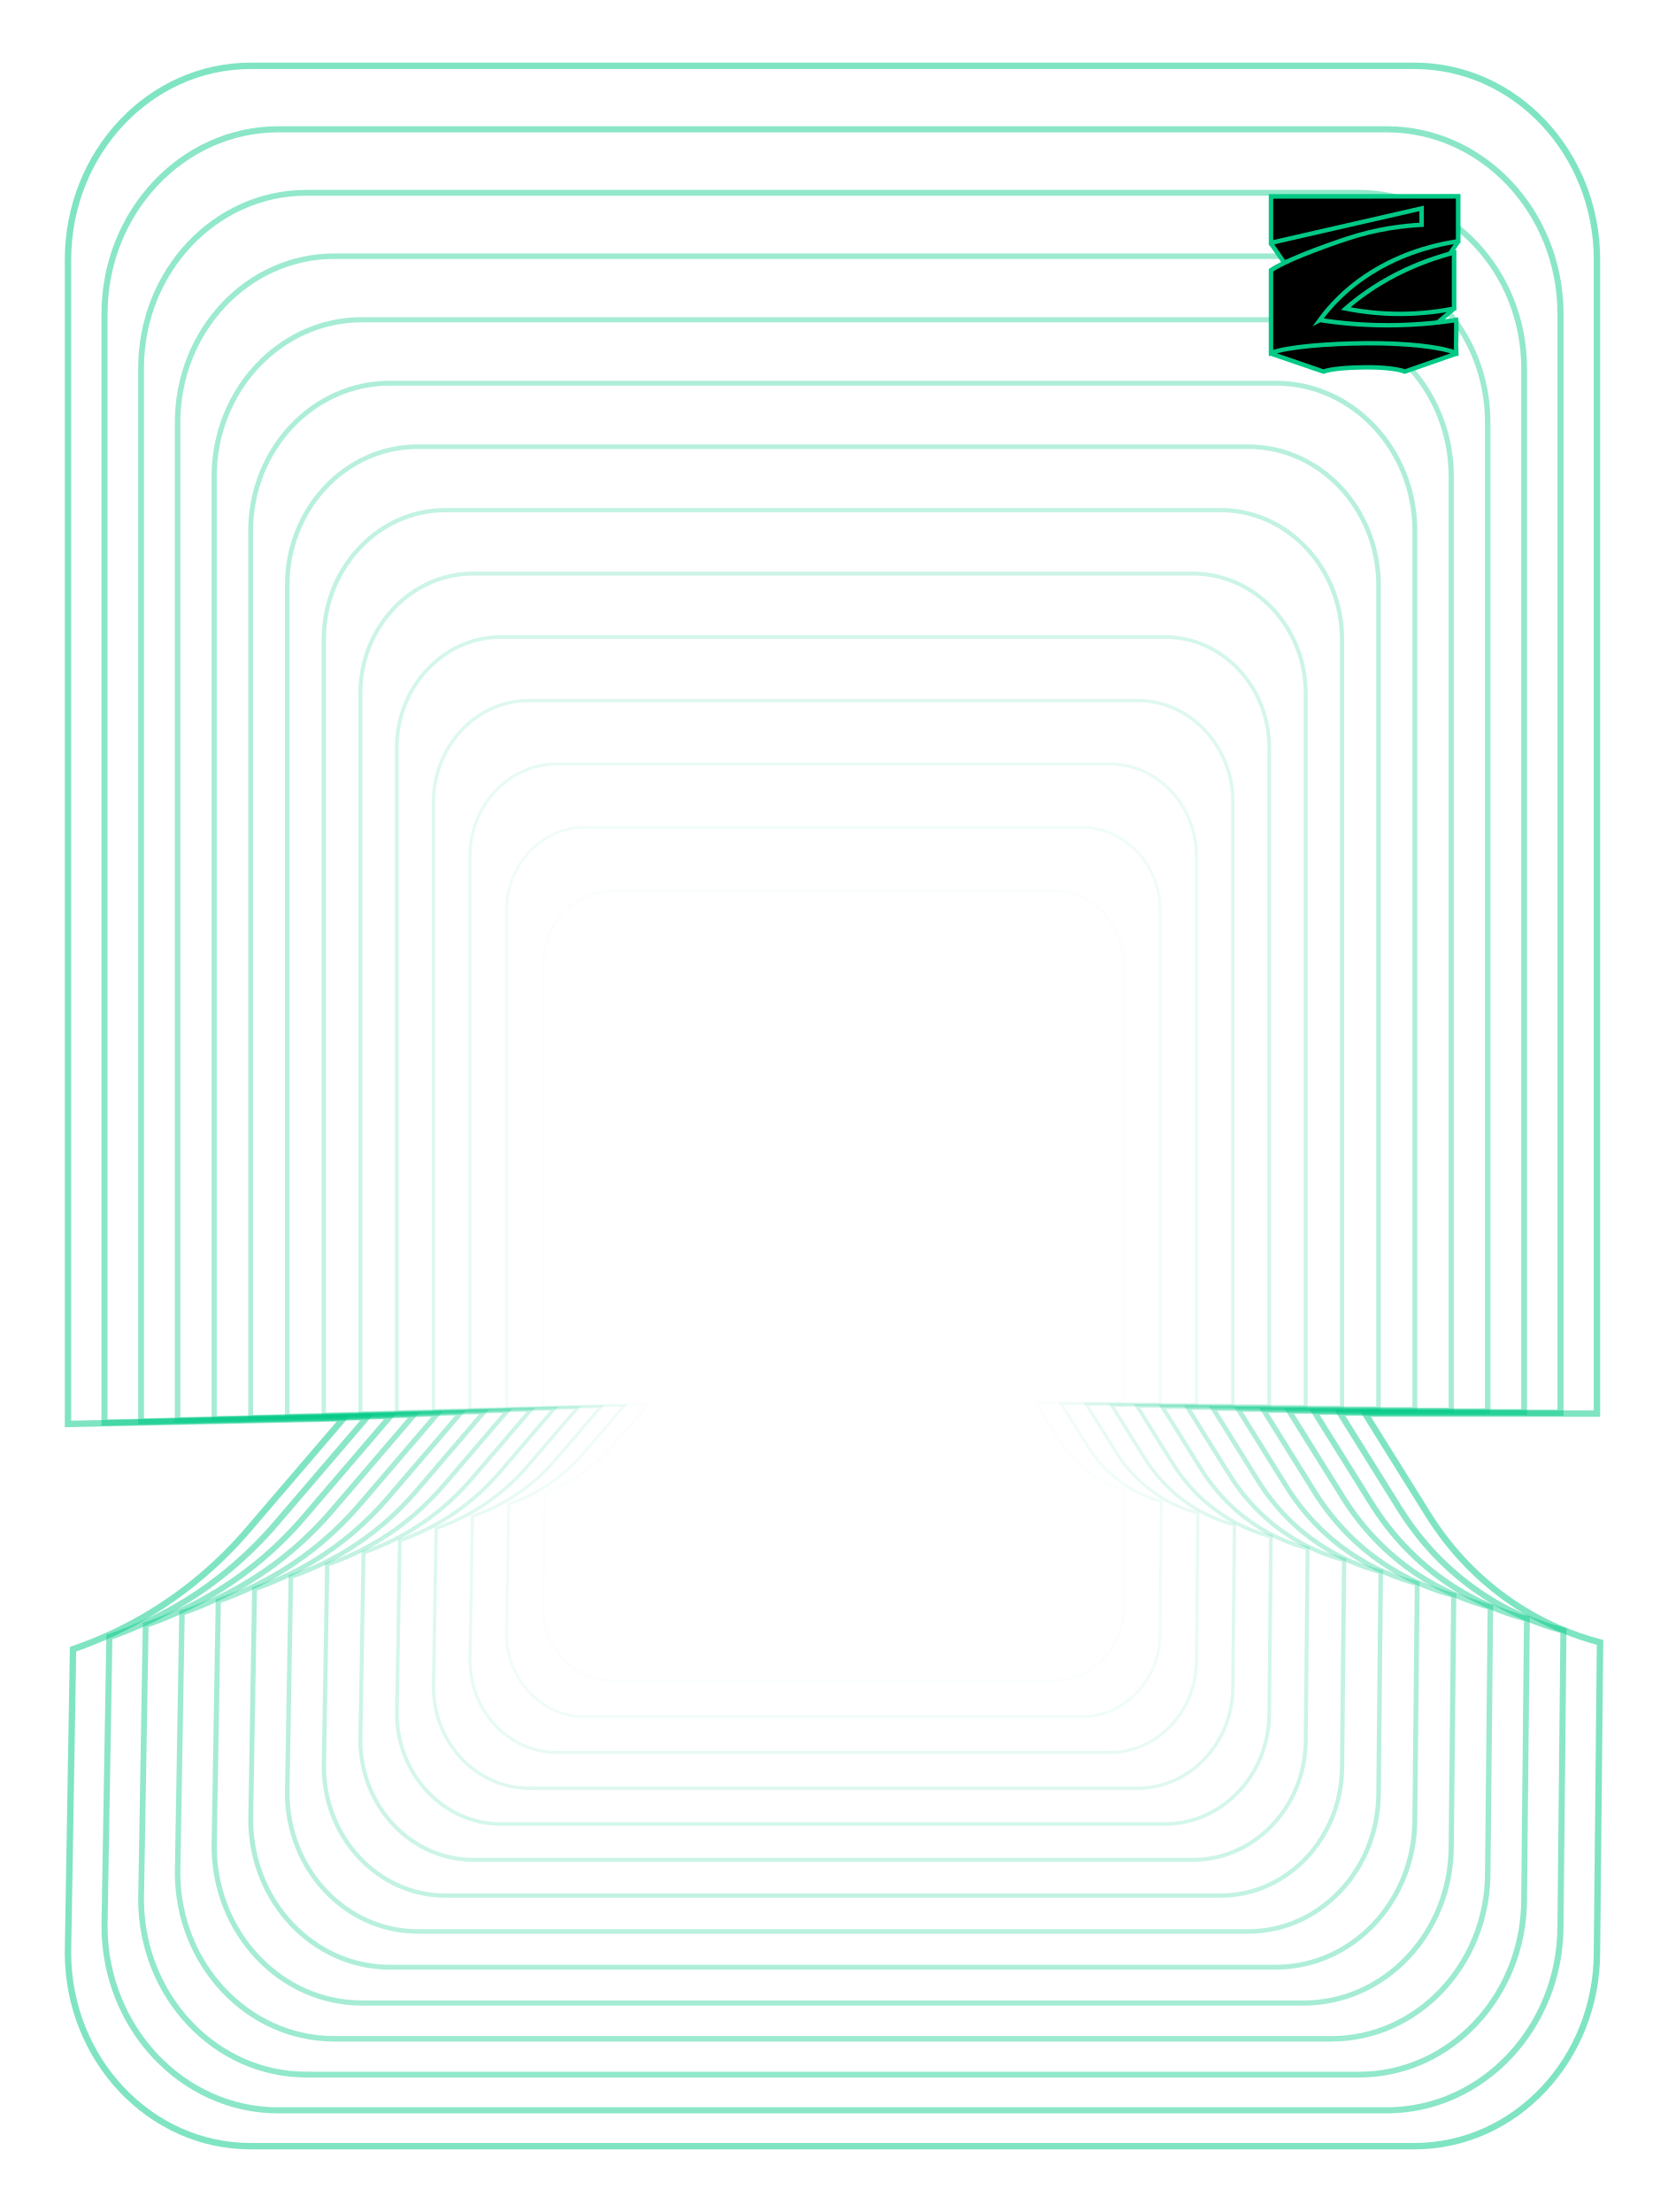
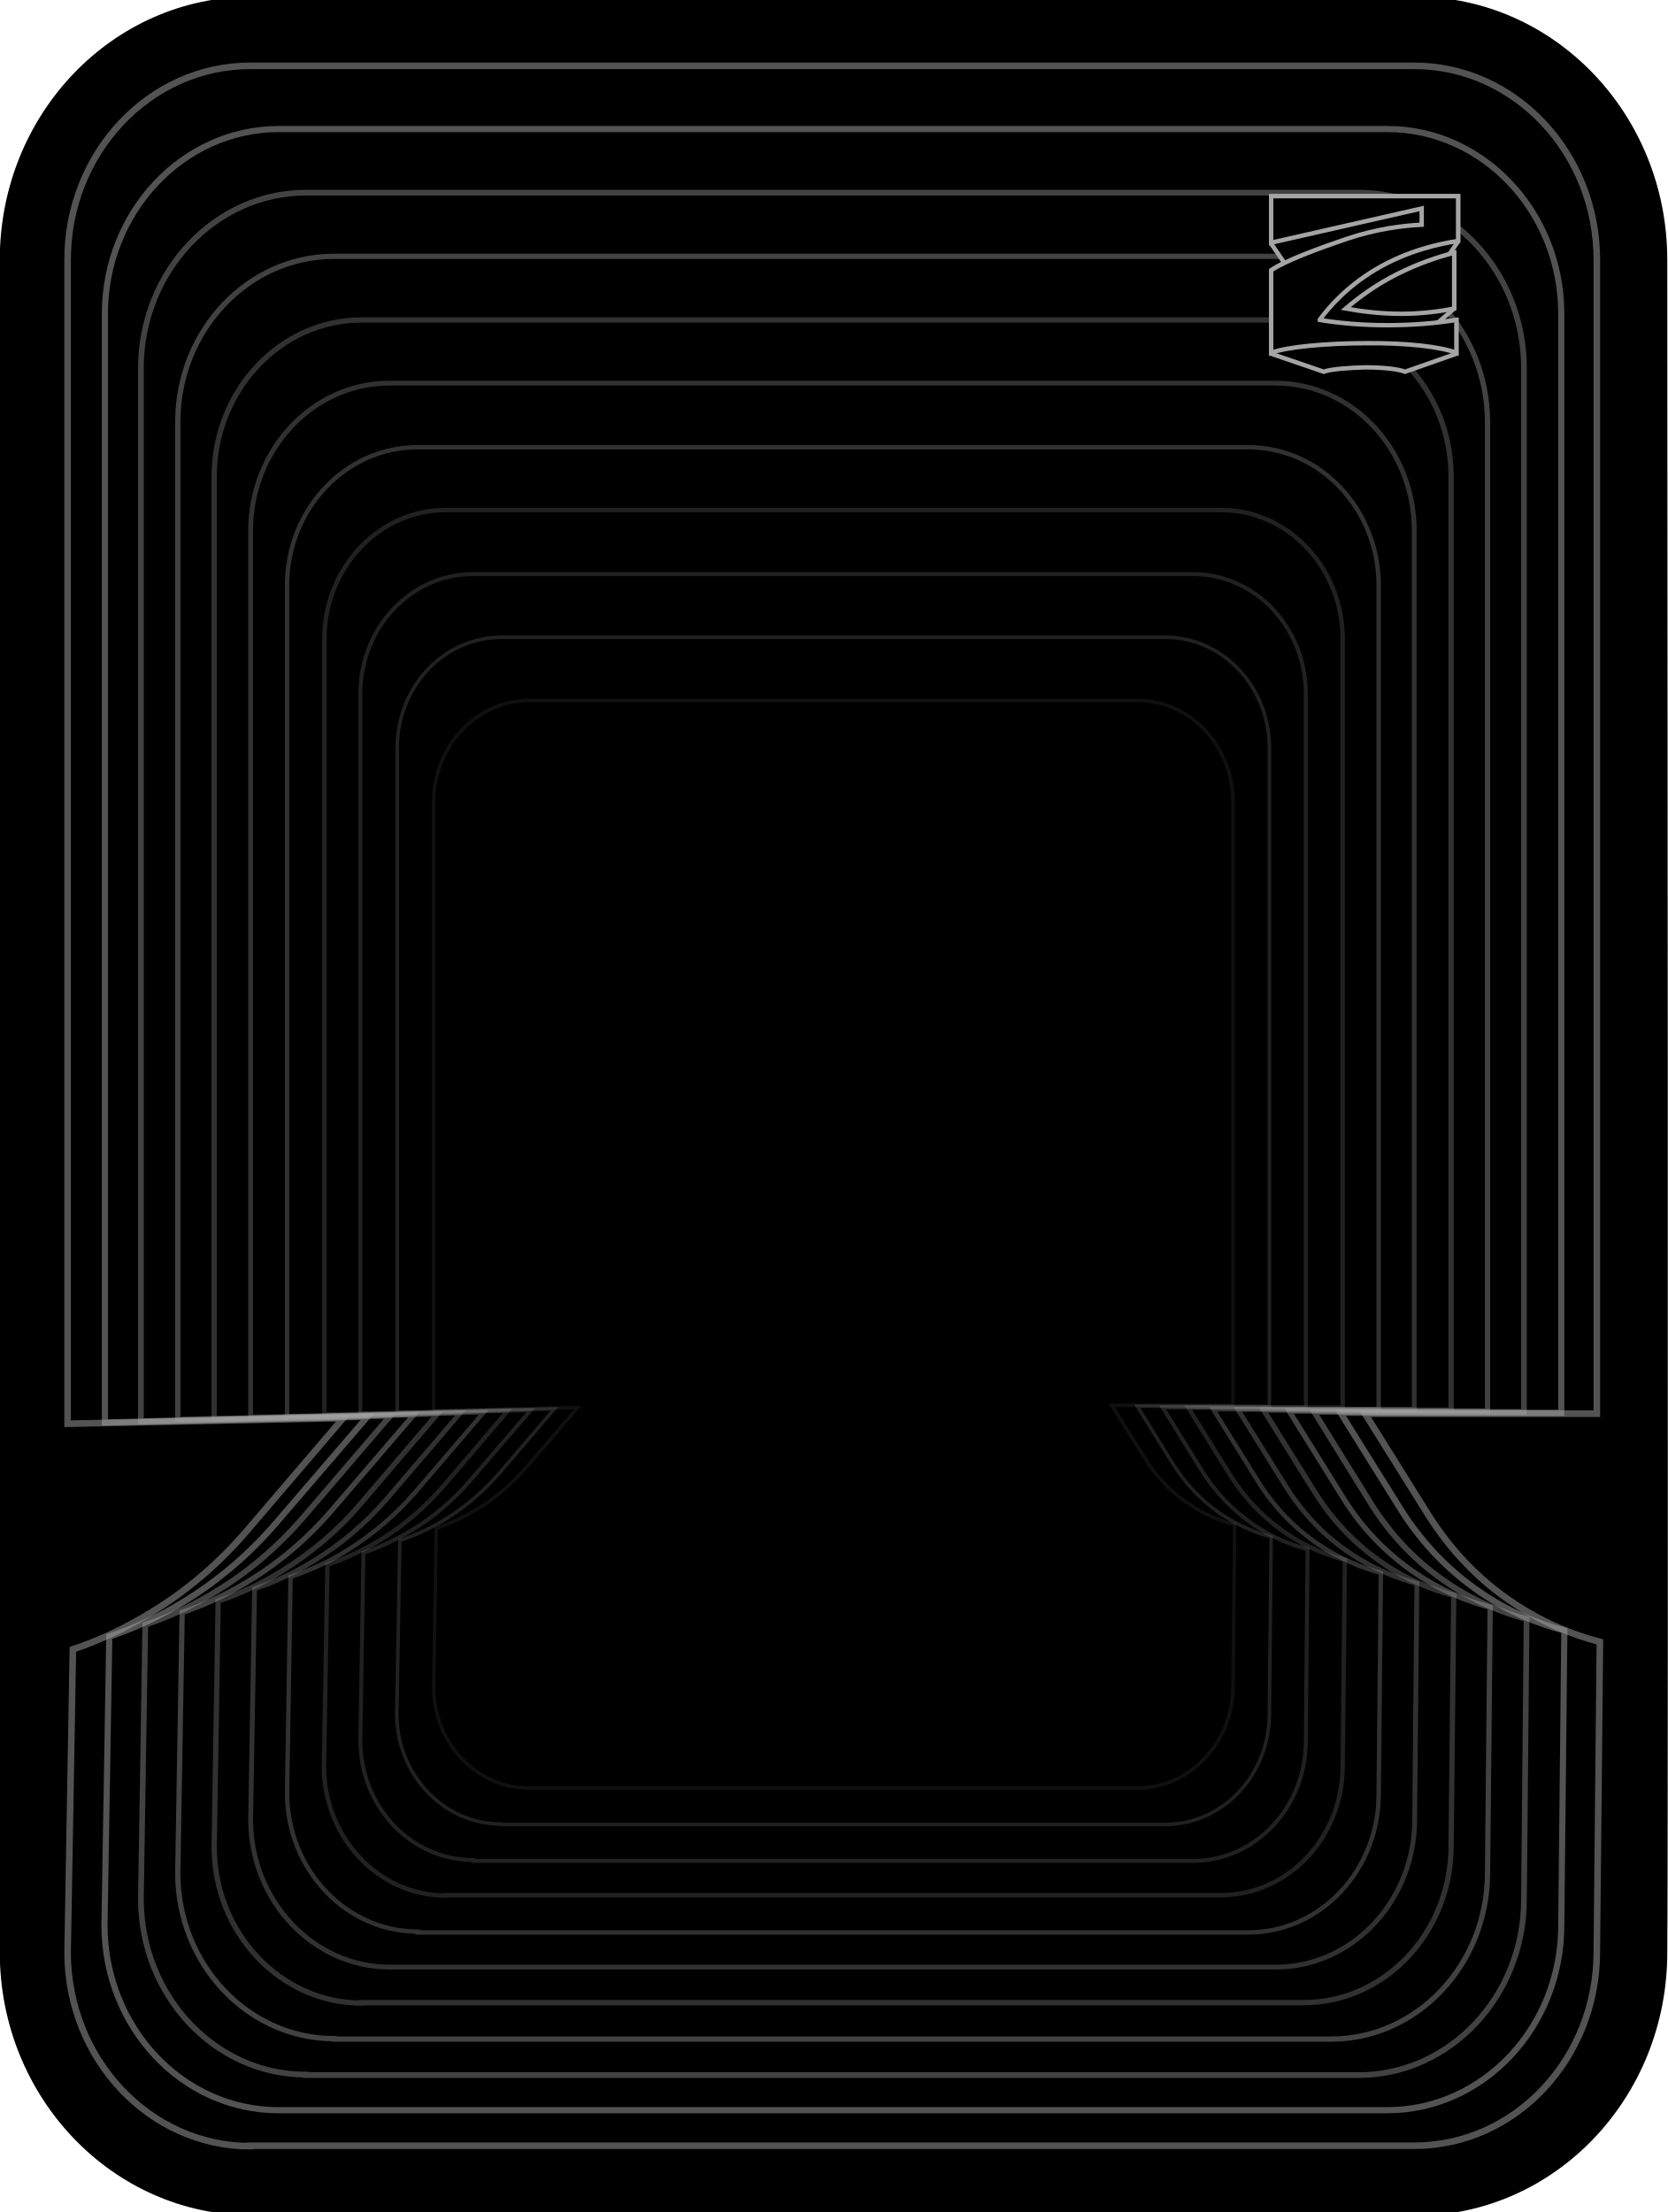
- <svg xmlns="http://www.w3.org/2000/svg" id="Layer_1" data-name="Layer 1" viewBox="0 0 380 504">
+ <svg xmlns="http://www.w3.org/2000/svg" id="Layer_1" version="1.1" viewBox="0 0 380 504">
  <defs>
    <style>
-       .cls-1 {
-         opacity: .5;
-         stroke-width: 1.46px;
+       .st0 {
+         opacity: 0;
+         stroke-width: .7px;
      }

-       .cls-1, .cls-2, .cls-3, .cls-4, .cls-5, .cls-6, .cls-7, .cls-8, .cls-9, .cls-10, .cls-11, .cls-12, .cls-13, .cls-14, .cls-15 {
-         stroke: #00c986;
+       .st0, .st1, .st2, .st3, .st4, .st5, .st6, .st7, .st8, .st9, .st10, .st11, .st12, .st13, .st14, .st15 {
        stroke-miterlimit: 10;
      }

-       .cls-1, .cls-2, .cls-3, .cls-5, .cls-6, .cls-7, .cls-8, .cls-9, .cls-10, .cls-11, .cls-12, .cls-13, .cls-14, .cls-15 {
-         fill: none;
+       .st0, .st1, .st2, .st3, .st4, .st5, .st7, .st8, .st9, .st10, .st11, .st12, .st13, .st14, .st15 {
+         stroke: #a5a5a5;
      }

-       .cls-2 {
-         opacity: .09;
-         stroke-width: .69px;
+       .st0, .st1, .st2, .st3, .st4, .st5, .st7, .st8, .st9, .st10, .st12, .st13, .st14, .st15 {
+         fill: none;
+         isolation: isolate;
      }

-       .cls-3 {
-         opacity: .17;
-         stroke-width: .83px;
+       .st1 {
+         opacity: 0;
+         stroke-width: .6px;
      }

-       .cls-5 {
-         opacity: .28;
-         stroke-width: 1.04px;
+       .st2 {
+         opacity: .2;
+         stroke-width: 1px;
      }

-       .cls-6 {
-         opacity: .35;
-         stroke-width: 1.18px;
-       }
- 
-       .cls-7 {
+       .st3 {
        opacity: .2;
        stroke-width: .9px;
      }

-       .cls-8 {
-         opacity: .46;
-         stroke-width: 1.39px;
+       .st4 {
+         opacity: .3;
+         stroke-width: 1.2px;
      }

-       .cls-9 {
-         opacity: .13;
-         stroke-width: .76px;
+       .st5 {
+         opacity: .2;
+         stroke-width: .8px;
      }

-       .cls-10 {
-         opacity: .06;
-         stroke-width: .62px;
+       .st6 {
+         stroke: #000;
      }

-       .cls-11 {
-         opacity: .02;
-         stroke-width: .55px;
+       .st6, .st12 {
+         stroke-width: 1.5px;
      }

-       .cls-12 {
-         opacity: .39;
-         stroke-width: 1.25px;
+       .st7 {
+         opacity: .4;
+         stroke-width: 1.2px;
      }

-       .cls-13 {
-         opacity: .43;
-         stroke-width: 1.32px;
+       .st8 {
+         opacity: .5;
+         stroke-width: 1.4px;
      }

-       .cls-14 {
-         opacity: .32;
-         stroke-width: 1.11px;
+       .st9 {
+         opacity: .3;
+         stroke-width: 1px;
      }

-       .cls-15 {
-         opacity: .24;
-         stroke-width: .97px;
+       .st10 {
+         opacity: .3;
+         stroke-width: 1.1px;
+       }
+ 
+       .st12 {
+         opacity: .5;
+       }
+ 
+       .st13 {
+         opacity: 0;
+         stroke-width: .6px;
+       }
+ 
+       .st14 {
+         opacity: .1;
+         stroke-width: .8px;
+       }
+ 
+       .st15 {
+         opacity: .4;
+         stroke-width: 1.3px;
      }
    </style>
  </defs>
+   <path class="st6" d="M322.5,504H57.3c-31.2,0-56.6-26.5-56.6-59.2V59.2c0-32.7,25.3-59.2,56.6-59.2h265.2c31.2,0,56.6,26.5,56.6,59.2,0,0,.3,357.8,0,385.7,0,32.7-25.3,59.2-56.6,59.2Z" />
  <g>
-     <path class="cls-1" d="m57.05,489c-22.88,0-41.51-19.75-41.57-44.05l1.16-69.19c6.27-2.14,12.29-4.97,18.01-8.48,8.17-5.02,15.53-11.31,21.85-18.69l21.81-25.46-62.82,1.32V59.17c0-24.36,18.65-44.17,41.57-44.17h265.2c22.92,0,41.57,19.81,41.57,44.17v262.92h-52.8l14.29,22.93c5.06,8.12,11.55,14.9,19.29,20.15,6.83,4.63,13.69,7.42,19.92,9.05l-.7,70.61c0,24.36-18.65,44.17-41.57,44.17H57.05Z" />
-     <path class="cls-8" d="m63.39,480.84c-21.79,0-39.53-18.81-39.58-41.95l1.11-65.89c5.97-2.04,11.7-4.74,17.15-8.08,7.78-4.78,14.79-10.77,20.81-17.8l20.76-24.24-59.83,1.26V71.52c0-23.19,17.76-42.06,39.58-42.06h252.55c21.83,0,39.58,18.87,39.58,42.06v250.37h-50.28l13.61,21.84c4.82,7.73,11,14.19,18.37,19.19,6.51,4.41,13.04,7.06,18.97,8.61l-.67,67.24c0,23.19-17.76,42.06-39.58,42.06H63.39Z" />
-     <path class="cls-13" d="m69.74,472.69c-20.7,0-37.54-17.87-37.6-39.85l1.05-62.58c5.67-1.93,11.12-4.5,16.29-7.67,7.39-4.54,14.05-10.23,19.77-16.91l19.72-23.03-56.83,1.19V83.88c0-22.03,16.87-39.95,37.6-39.95h239.89c20.73,0,37.6,17.92,37.6,39.95v237.83h-47.76l12.93,20.75c4.58,7.35,10.45,13.48,17.45,18.23,6.18,4.19,12.39,6.71,18.02,8.18l-.64,63.88c0,22.03-16.87,39.95-37.6,39.95H69.74Z" />
-     <path class="cls-12" d="m76.08,464.53c-19.61,0-35.56-16.92-35.62-37.75l1-59.28c5.37-1.83,10.53-4.26,15.43-7.27,7-4.3,13.3-9.69,18.72-16.02l18.68-21.81-53.83,1.13V96.23c0-20.87,15.98-37.85,35.62-37.85h227.24c19.64,0,35.62,16.98,35.62,37.85v225.28h-45.24l12.25,19.65c4.34,6.96,9.9,12.77,16.53,17.27,5.85,3.97,11.73,6.35,17.07,7.75l-.6,60.51c0,20.87-15.98,37.85-35.62,37.85H76.08Z" />
-     <path class="cls-6" d="m82.42,456.38c-18.52,0-33.58-15.98-33.63-35.64l.94-55.98c5.07-1.73,9.95-4.02,14.57-6.86,6.61-4.06,12.56-9.15,17.68-15.13l17.64-20.6-50.83,1.07V108.59c0-19.71,15.09-35.74,33.63-35.74h214.58c18.55,0,33.63,16.03,33.63,35.74v212.74h-42.72l11.56,18.56c4.1,6.57,9.35,12.06,15.61,16.3,5.53,3.75,11.08,6,16.12,7.32l-.57,57.14c0,19.71-15.09,35.74-33.63,35.74H82.42Z" />
-     <path class="cls-14" d="m88.77,448.22c-17.42,0-31.6-15.04-31.65-33.54l.88-52.68c4.77-1.63,9.36-3.79,13.71-6.46,6.22-3.82,11.82-8.61,16.64-14.23l16.6-19.38-47.84,1V120.94c0-18.54,14.2-33.63,31.65-33.63h201.93c17.45,0,31.65,15.09,31.65,33.63v200.19h-40.2l10.88,17.46c3.85,6.18,8.8,11.35,14.69,15.34,5.2,3.53,10.43,5.65,15.17,6.89l-.54,53.77c0,18.54-14.2,33.63-31.65,33.63H88.77Z" />
-     <path class="cls-5" d="m95.11,440.07c-16.33,0-29.62-14.1-29.67-31.44l.83-49.38c4.47-1.53,8.77-3.55,12.85-6.05,5.83-3.58,11.08-8.07,15.6-13.34l15.56-18.17-44.84.94v-189.33c0-17.38,13.31-31.52,29.67-31.52h189.28c16.36,0,29.67,14.14,29.67,31.52v187.65h-37.68l10.2,16.37c3.61,5.8,8.24,10.64,13.77,14.38,4.88,3.31,9.77,5.29,14.22,6.46l-.5,50.4c0,17.38-13.31,31.52-29.67,31.52H95.11Z" />
-     <path class="cls-15" d="m101.46,431.91c-15.24,0-27.64-13.15-27.68-29.34l.77-46.08c4.17-1.42,8.19-3.31,11.99-5.65,5.44-3.34,10.34-7.53,14.55-12.45l14.52-16.95-41.84.88v-176.67c0-16.22,12.42-29.42,27.68-29.42h176.62c15.26,0,27.68,13.2,27.68,29.42v175.1h-35.16l9.52,15.27c3.37,5.41,7.69,9.92,12.85,13.42,4.55,3.09,9.12,4.94,13.27,6.02l-.47,47.03c0,16.22-12.42,29.42-27.68,29.42H101.46Z" />
-     <path class="cls-7" d="m107.8,423.76c-14.15,0-25.66-12.21-25.7-27.24l.72-42.78c3.88-1.32,7.6-3.08,11.13-5.24,5.05-3.1,9.6-6.99,13.51-11.56l13.48-15.74-38.84.82v-164.02c0-15.06,11.53-27.31,25.7-27.31h163.97c14.17,0,25.7,12.25,25.7,27.31v162.56h-32.65l8.84,14.18c3.13,5.02,7.14,9.21,11.93,12.46,4.22,2.87,8.47,4.59,12.32,5.59l-.43,43.66c0,15.06-11.53,27.31-25.7,27.31H107.8Z" />
-     <path class="cls-3" d="m114.14,415.6c-13.06,0-23.68-11.27-23.72-25.13l.66-39.48c3.58-1.22,7.01-2.84,10.27-4.84,4.66-2.86,8.86-6.45,12.47-10.67l12.44-14.53-35.85.75v-151.36c0-13.9,10.64-25.2,23.72-25.2h151.31c13.08,0,23.72,11.31,23.72,25.2v150.01h-30.13l8.15,13.09c2.89,4.63,6.59,8.5,11.01,11.5,3.9,2.64,7.81,4.23,11.37,5.16l-.4,40.29c0,13.9-10.64,25.2-23.72,25.2H114.14Z" />
-     <path class="cls-9" d="m120.49,407.44c-11.96,0-21.7-10.33-21.73-23.03l.61-36.17c3.28-1.12,6.43-2.6,9.41-4.44,4.27-2.62,8.12-5.91,11.43-9.77l11.4-13.31-32.85.69v-138.7c0-12.73,9.75-23.09,21.73-23.09h138.66c11.98,0,21.73,10.36,21.73,23.09v137.47h-27.61l7.47,11.99c2.65,4.25,6.04,7.79,10.09,10.54,3.57,2.42,7.16,3.88,10.42,4.73l-.37,36.92c0,12.73-9.75,23.09-21.73,23.09H120.49Z" />
-     <path class="cls-2" d="m126.83,399.29c-10.87,0-19.72-9.38-19.75-20.93l.55-32.87c2.98-1.02,5.84-2.36,8.56-4.03,3.88-2.38,7.38-5.37,10.38-8.88l10.36-12.1-29.85.63v-126.04c0-11.57,8.86-20.99,19.75-20.99h126.01c10.89,0,19.75,9.41,19.75,20.99v124.92h-25.09l6.79,10.9c2.41,3.86,5.49,7.08,9.17,9.57,3.25,2.2,6.51,3.52,9.46,4.3l-.33,33.55c0,11.57-8.86,20.99-19.75,20.99h-126.01Z" />
-     <path class="cls-10" d="m133.17,391.13c-9.78,0-17.74-8.44-17.77-18.83l.5-29.57c2.68-.91,5.25-2.13,7.7-3.63,3.49-2.15,6.64-4.83,9.34-7.99l9.32-10.88-26.85.56v-113.38c0-10.41,7.97-18.88,17.77-18.88h113.35c9.8,0,17.77,8.47,17.77,18.88v112.38h-22.57l6.11,9.8c2.16,3.47,4.94,6.37,8.24,8.61,2.92,1.98,5.85,3.17,8.51,3.87l-.3,30.18c0,10.41-7.97,18.88-17.77,18.88h-113.35Z" />
-     <path class="cls-11" d="m139.52,382.98c-8.69,0-15.76-7.5-15.78-16.73l.44-26.27c2.38-.81,4.67-1.89,6.84-3.22,3.1-1.91,5.9-4.29,8.3-7.1l8.28-9.67-23.85.5v-100.73c0-9.25,7.08-16.77,15.78-16.77h100.7c8.7,0,15.78,7.52,15.78,16.77v99.83h-20.05l5.43,8.71c1.92,3.08,4.39,5.66,7.32,7.65,2.59,1.76,5.2,2.82,7.56,3.43l-.27,26.81c0,9.25-7.08,16.77-15.78,16.77h-100.7Z" />
+     <path class="st12" d="M57,489c-22.9,0-41.5-19.8-41.6-44l1.2-69.2c6.3-2.1,12.3-5,18-8.5,8.2-5,15.5-11.3,21.8-18.7l21.8-25.5-62.8,1.3V59.2c0-24.4,18.7-44.2,41.6-44.2h265.2c22.9,0,41.6,19.8,41.6,44.2v262.9h-52.8l14.3,22.9c5.1,8.1,11.5,14.9,19.3,20.1,6.8,4.6,13.7,7.4,19.9,9l-.7,70.6c0,24.4-18.6,44.2-41.6,44.2H57Z" />
+     <path class="st8" d="M63.4,480.8c-21.8,0-39.5-18.8-39.6-42l1.1-65.9c6-2,11.7-4.7,17.2-8.1,7.8-4.8,14.8-10.8,20.8-17.8l20.8-24.2-59.8,1.3V71.5c0-23.2,17.8-42.1,39.6-42.1h252.6c21.8,0,39.6,18.9,39.6,42.1v250.4h-50.3l13.6,21.8c4.8,7.7,11,14.2,18.4,19.2,6.5,4.4,13,7.1,19,8.6l-.7,67.2c0,23.2-17.8,42.1-39.6,42.1H63.4Z" />
+     <path class="st15" d="M69.7,472.7c-20.7,0-37.5-17.9-37.6-39.9l1-62.6c5.7-1.9,11.1-4.5,16.3-7.7,7.4-4.5,14-10.2,19.8-16.9l19.7-23-56.8,1.2V83.9c0-22,16.9-40,37.6-40h239.9c20.7,0,37.6,17.9,37.6,40v237.8h-47.8l12.9,20.8c4.6,7.4,10.5,13.5,17.5,18.2,6.2,4.2,12.4,6.7,18,8.2l-.6,63.9c0,22-16.9,40-37.6,40H69.7Z" />
+     <path class="st7" d="M76.1,464.5c-19.6,0-35.6-16.9-35.6-37.8l1-59.3c5.4-1.8,10.5-4.3,15.4-7.3,7-4.3,13.3-9.7,18.7-16l18.7-21.8-53.8,1.1V96.2c0-20.9,16-37.8,35.6-37.8h227.2c19.6,0,35.6,17,35.6,37.8v225.3h-45.2l12.2,19.6c4.3,7,9.9,12.8,16.5,17.3,5.9,4,11.7,6.4,17.1,7.8l-.6,60.5c0,20.9-16,37.9-35.6,37.9H76.1Z" />
+     <path class="st4" d="M82.4,456.4c-18.5,0-33.6-16-33.6-35.6l.9-56c5.1-1.7,10-4,14.6-6.9,6.6-4.1,12.6-9.1,17.7-15.1l17.6-20.6-50.8,1.1V108.6c0-19.7,15.1-35.7,33.6-35.7h214.6c18.5,0,33.6,16,33.6,35.7v212.7h-42.7l11.6,18.6c4.1,6.6,9.4,12.1,15.6,16.3,5.5,3.8,11.1,6,16.1,7.3l-.6,57.1c0,19.7-15.1,35.7-33.6,35.7H82.4Z" />
+     <path class="st10" d="M88.8,448.2c-17.4,0-31.6-15-31.7-33.5l.9-52.7c4.8-1.6,9.4-3.8,13.7-6.5,6.2-3.8,11.8-8.6,16.6-14.2l16.6-19.4-47.8,1V120.9c0-18.5,14.2-33.6,31.6-33.6h201.9c17.5,0,31.6,15.1,31.6,33.6v200.2h-40.2l10.9,17.5c3.9,6.2,8.8,11.4,14.7,15.3,5.2,3.5,10.4,5.6,15.2,6.9l-.5,53.8c0,18.5-14.2,33.6-31.6,33.6H88.8Z" />
+     <path class="st9" d="M95.1,440.1c-16.3,0-29.6-14.1-29.7-31.4l.8-49.4c4.5-1.5,8.8-3.5,12.8-6,5.8-3.6,11.1-8.1,15.6-13.3l15.6-18.2-44.8.9v-189.3c0-17.4,13.3-31.5,29.7-31.5h189.3c16.4,0,29.7,14.1,29.7,31.5v187.7h-37.7l10.2,16.4c3.6,5.8,8.2,10.6,13.8,14.4,4.9,3.3,9.8,5.3,14.2,6.5l-.5,50.4c0,17.4-13.3,31.5-29.7,31.5H95.1Z" />
+     <path class="st2" d="M101.5,431.9c-15.2,0-27.6-13.1-27.7-29.3l.8-46.1c4.2-1.4,8.2-3.3,12-5.6,5.4-3.3,10.3-7.5,14.6-12.5l14.5-17-41.8.9v-176.7c0-16.2,12.4-29.4,27.7-29.4h176.6c15.3,0,27.7,13.2,27.7,29.4v175.1h-35.2l9.5,15.3c3.4,5.4,7.7,9.9,12.9,13.4,4.5,3.1,9.1,4.9,13.3,6l-.5,47c0,16.2-12.4,29.4-27.7,29.4H101.5Z" />
+     <path class="st3" d="M107.8,423.8c-14.2,0-25.7-12.2-25.7-27.2l.7-42.8c3.9-1.3,7.6-3.1,11.1-5.2,5.1-3.1,9.6-7,13.5-11.6l13.5-15.7-38.8.8v-164c0-15.1,11.5-27.3,25.7-27.3h164c14.2,0,25.7,12.2,25.7,27.3v162.6h-32.6l8.8,14.2c3.1,5,7.1,9.2,11.9,12.5,4.2,2.9,8.5,4.6,12.3,5.6l-.4,43.7c0,15.1-11.5,27.3-25.7,27.3H107.8Z" />
+     <path class="st5" d="M114.1,415.6c-13.1,0-23.7-11.3-23.7-25.1l.7-39.5c3.6-1.2,7-2.8,10.3-4.8,4.7-2.9,8.9-6.5,12.5-10.7l12.4-14.5-35.8.8v-151.4c0-13.9,10.6-25.2,23.7-25.2h151.3c13.1,0,23.7,11.3,23.7,25.2v150h-30.1l8.1,13.1c2.9,4.6,6.6,8.5,11,11.5,3.9,2.6,7.8,4.2,11.4,5.2l-.4,40.3c0,13.9-10.6,25.2-23.7,25.2H114.1Z" />
+     <path class="st14" d="M120.5,407.4c-12,0-21.7-10.3-21.7-23l.6-36.2c3.3-1.1,6.4-2.6,9.4-4.4,4.3-2.6,8.1-5.9,11.4-9.8l11.4-13.3-32.8.7v-138.7c0-12.7,9.8-23.1,21.7-23.1h138.7c12,0,21.7,10.4,21.7,23.1v137.5h-27.6l7.5,12c2.6,4.2,6,7.8,10.1,10.5,3.6,2.4,7.2,3.9,10.4,4.7l-.4,36.9c0,12.7-9.8,23.1-21.7,23.1H120.5Z" />
+     <path class="st0" d="M126.8,399.3c-10.9,0-19.7-9.4-19.8-20.9l.6-32.9c3-1,5.8-2.4,8.6-4,3.9-2.4,7.4-5.4,10.4-8.9l10.4-12.1-29.8.6v-126c0-11.6,8.9-21,19.8-21h126c10.9,0,19.8,9.4,19.8,21v124.9h-25.1l6.8,10.9c2.4,3.9,5.5,7.1,9.2,9.6,3.2,2.2,6.5,3.5,9.5,4.3l-.3,33.5c0,11.6-8.9,21-19.8,21h-126,0Z" />
+     <path class="st1" d="M133.2,391.1c-9.8,0-17.7-8.4-17.8-18.8l.5-29.6c2.7-.9,5.2-2.1,7.7-3.6,3.5-2.1,6.6-4.8,9.3-8l9.3-10.9-26.8.6v-113.4c0-10.4,8-18.9,17.8-18.9h113.3c9.8,0,17.8,8.5,17.8,18.9v112.4h-22.6l6.1,9.8c2.2,3.5,4.9,6.4,8.2,8.6,2.9,2,5.9,3.2,8.5,3.9l-.3,30.2c0,10.4-8,18.9-17.8,18.9h-113.3,0Z" />
+     <path class="st13" d="M139.5,383c-8.7,0-15.8-7.5-15.8-16.7l.4-26.3c2.4-.8,4.7-1.9,6.8-3.2,3.1-1.9,5.9-4.3,8.3-7.1l8.3-9.7-23.8.5v-100.7c0-9.2,7.1-16.8,15.8-16.8h100.7c8.7,0,15.8,7.5,15.8,16.8v99.8h-20.1l5.4,8.7c1.9,3.1,4.4,5.7,7.3,7.6,2.6,1.8,5.2,2.8,7.6,3.4l-.3,26.8c0,9.2-7.1,16.8-15.8,16.8h-100.7Z" />
  </g>
  <g>
-     <path class="cls-4" d="m292.62,59.9c-1.22.59-2.26,1.16-3.04,1.69v18.99l11.95,4.09c1.54-.62,5.65-.95,9.48-.98,4.03-.03,7.51.36,9.04.98l11.71-4.08c-.07-2.5.07-5.15,0-7.66-1.3.2-2.71.39-4.21.56l3.71-3.18v-12.74c-.31.08-.62.16-.95.25l1.89-2.75v-10.31l-42.62.02v10.73l3.04,4.4Z" />
+     <path class="st11" d="M292.6,59.9c-1.2.6-2.3,1.2-3,1.7v19l12,4.1c1.5-.6,5.6-.9,9.5-1,4,0,7.5.4,9,1l11.7-4.1c0-2.5,0-5.2,0-7.7-1.3.2-2.7.4-4.2.6l3.7-3.2v-12.7c-.3,0-.6.2-1,.2l1.9-2.8v-10.3h-42.6v10.8l3,4.4h0Z" />
    <g>
-       <path class="cls-4" d="m300.7,72.92c4.24.66,9.45,1.19,15.4,1.19,5.98,0,11.41-.53,15.66-1.19.07,2.51-.07,5.01,0,7.52-3.49-1.42-11.41-2.31-20.6-2.23-8.71.07-18.08.82-21.59,2.23v-18.85c3.17-2.16,10.75-5.01,17.3-7.2,6.81-2.27,12.88-2.96,17.01-3.17v-3.74l-34.31,7.85v-10.56l42.62-.02v10.22c-4.03.59-11.35,2.11-18.83,6.55-6.7,3.98-10.63,8.58-12.68,11.41Z" />
-       <path class="cls-4" d="m331.26,57.56v12.74c-3.12.63-7.2,1.19-11.99,1.22-5.1.03-9.43-.57-12.68-1.22,2.68-2.34,6.56-5.26,11.81-7.92,4.82-2.44,9.33-3.91,12.85-4.82Z" />
+       <path class="st11" d="M300.7,72.9c4.2.7,9.5,1.2,15.4,1.2s11.4-.5,15.7-1.2c0,2.5,0,5,0,7.5-3.5-1.4-11.4-2.3-20.6-2.2-8.7,0-18.1.8-21.6,2.2v-18.8c3.2-2.2,10.8-5,17.3-7.2,6.8-2.3,12.9-3,17-3.2v-3.7l-34.3,7.8v-10.6h42.6s0,10.2,0,10.2c-4,.6-11.4,2.1-18.8,6.5-6.7,4-10.6,8.6-12.7,11.4h0Z" />
+       <path class="st11" d="M331.3,57.6v12.7c-3.1.6-7.2,1.2-12,1.2-5.1,0-9.4-.6-12.7-1.2,2.7-2.3,6.6-5.3,11.8-7.9,4.8-2.4,9.3-3.9,12.9-4.8h0Z" />
    </g>
  </g>
</svg>
